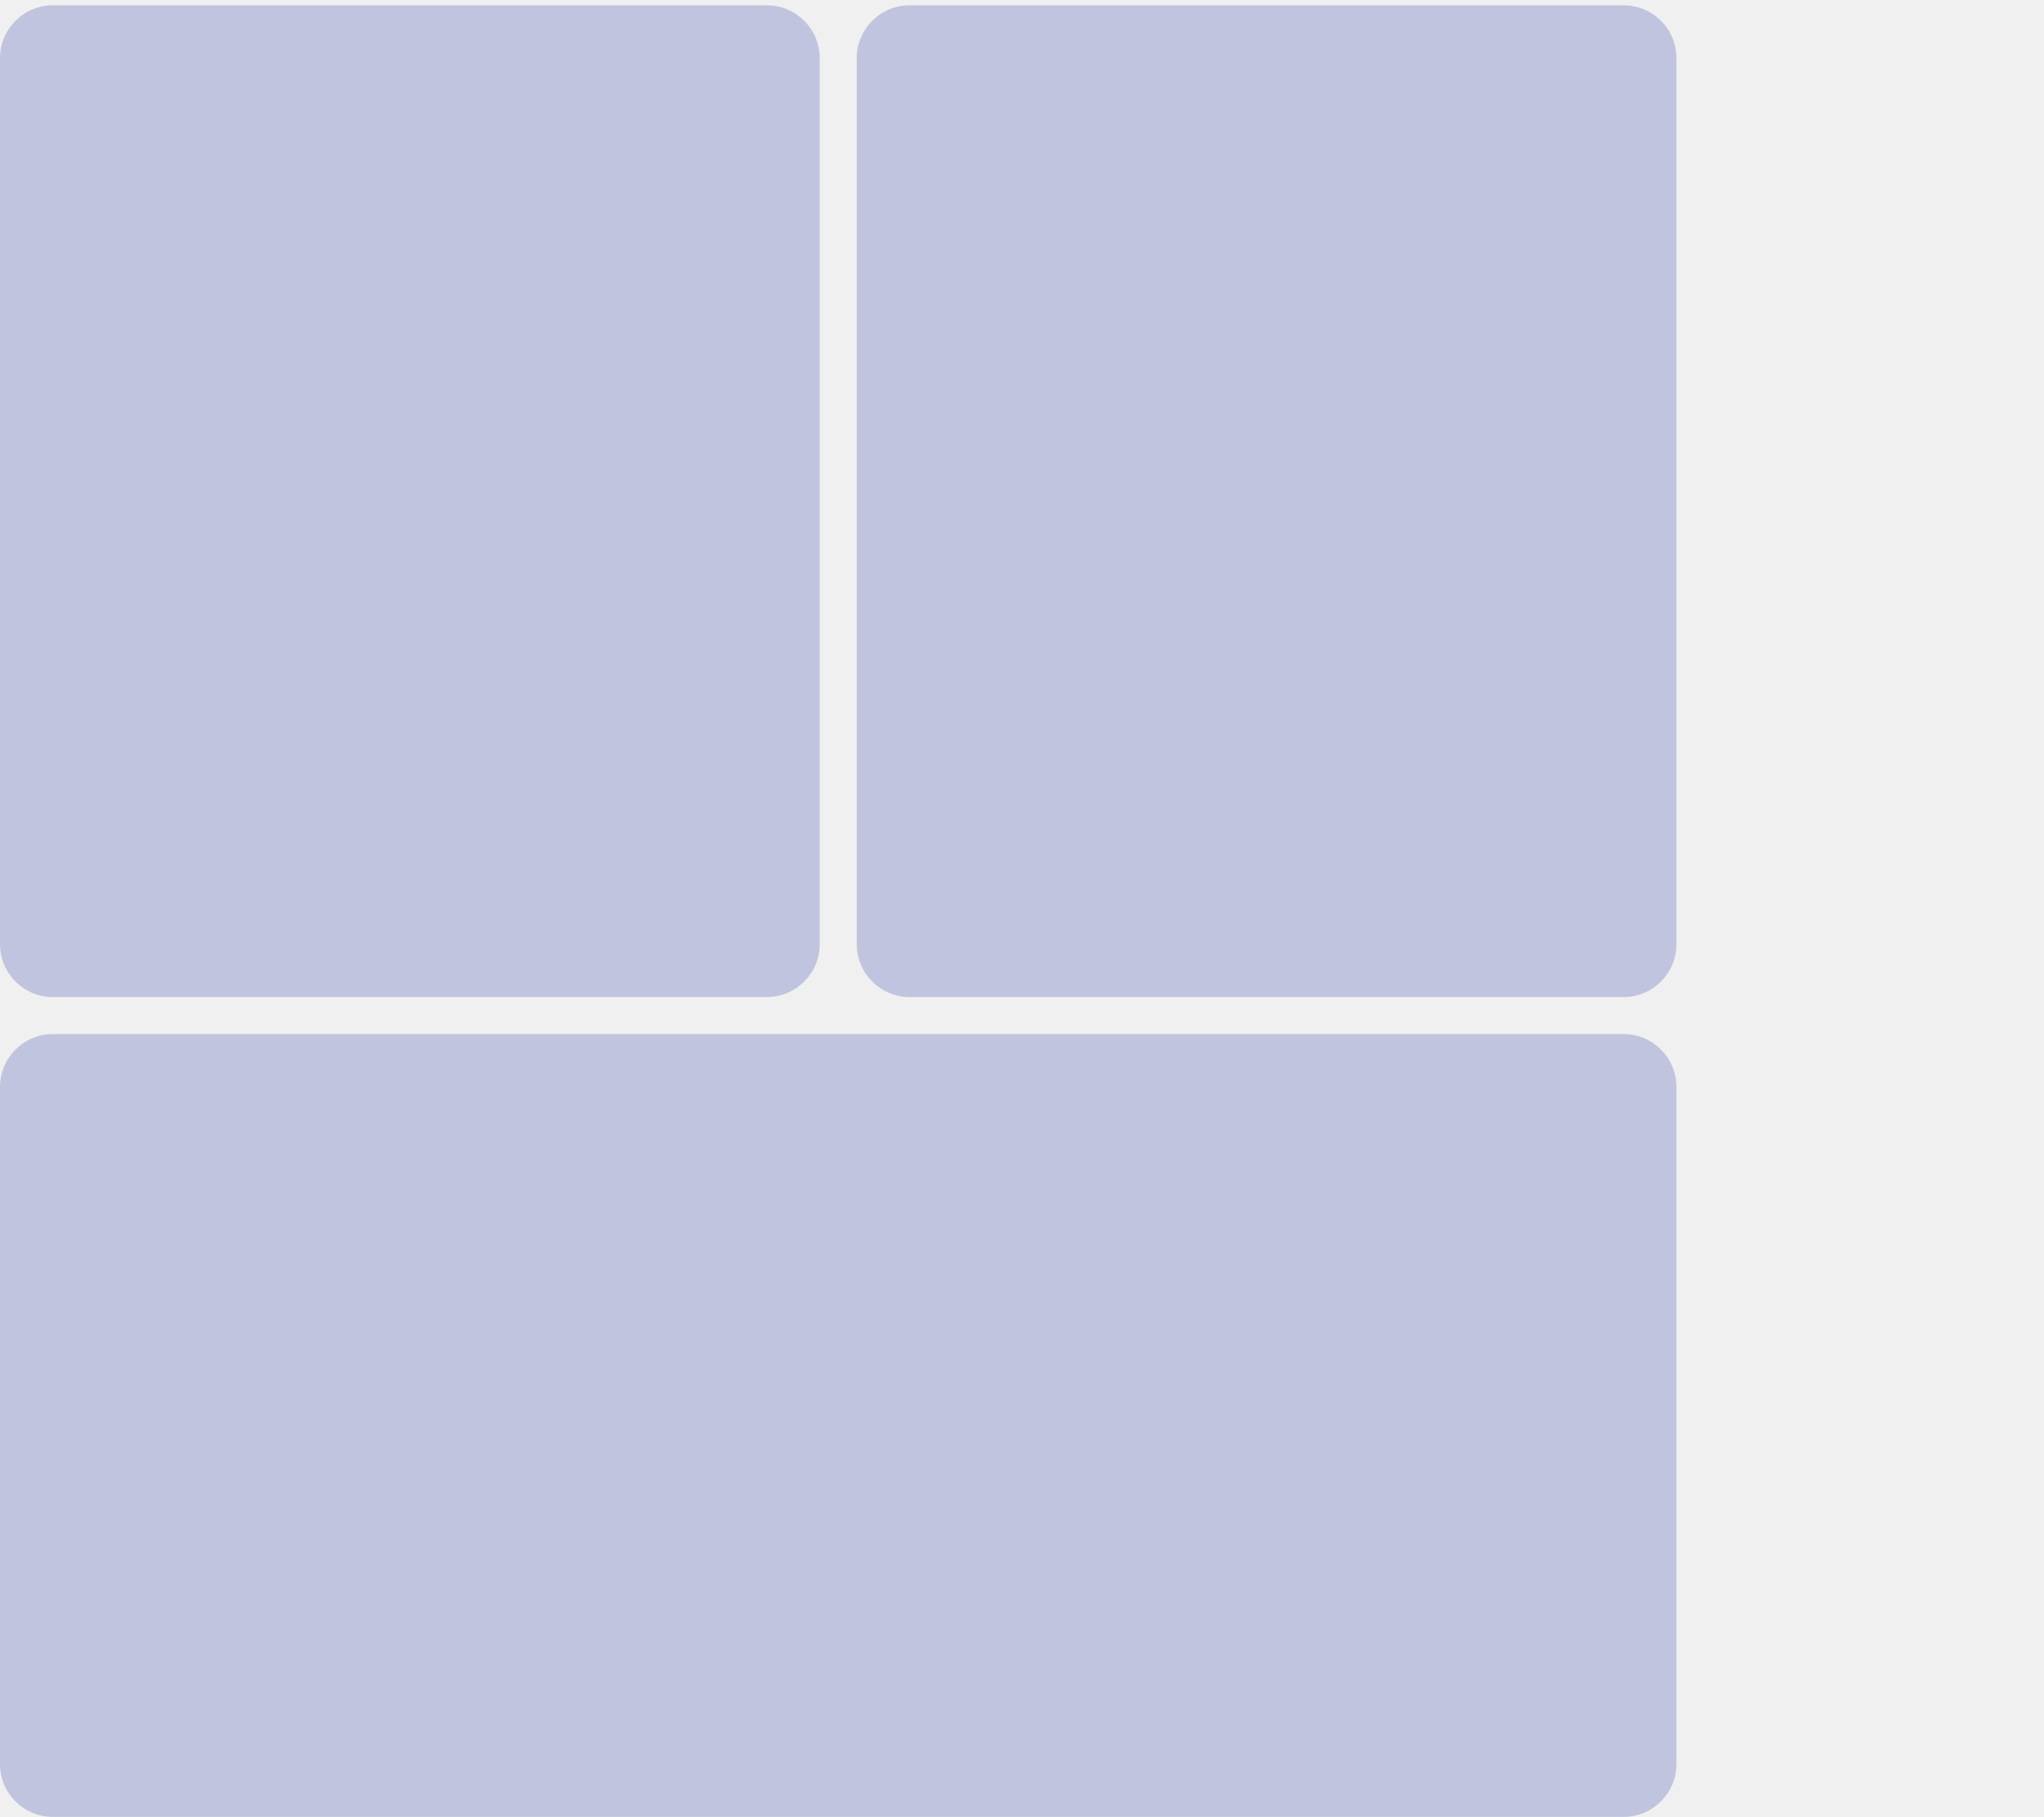
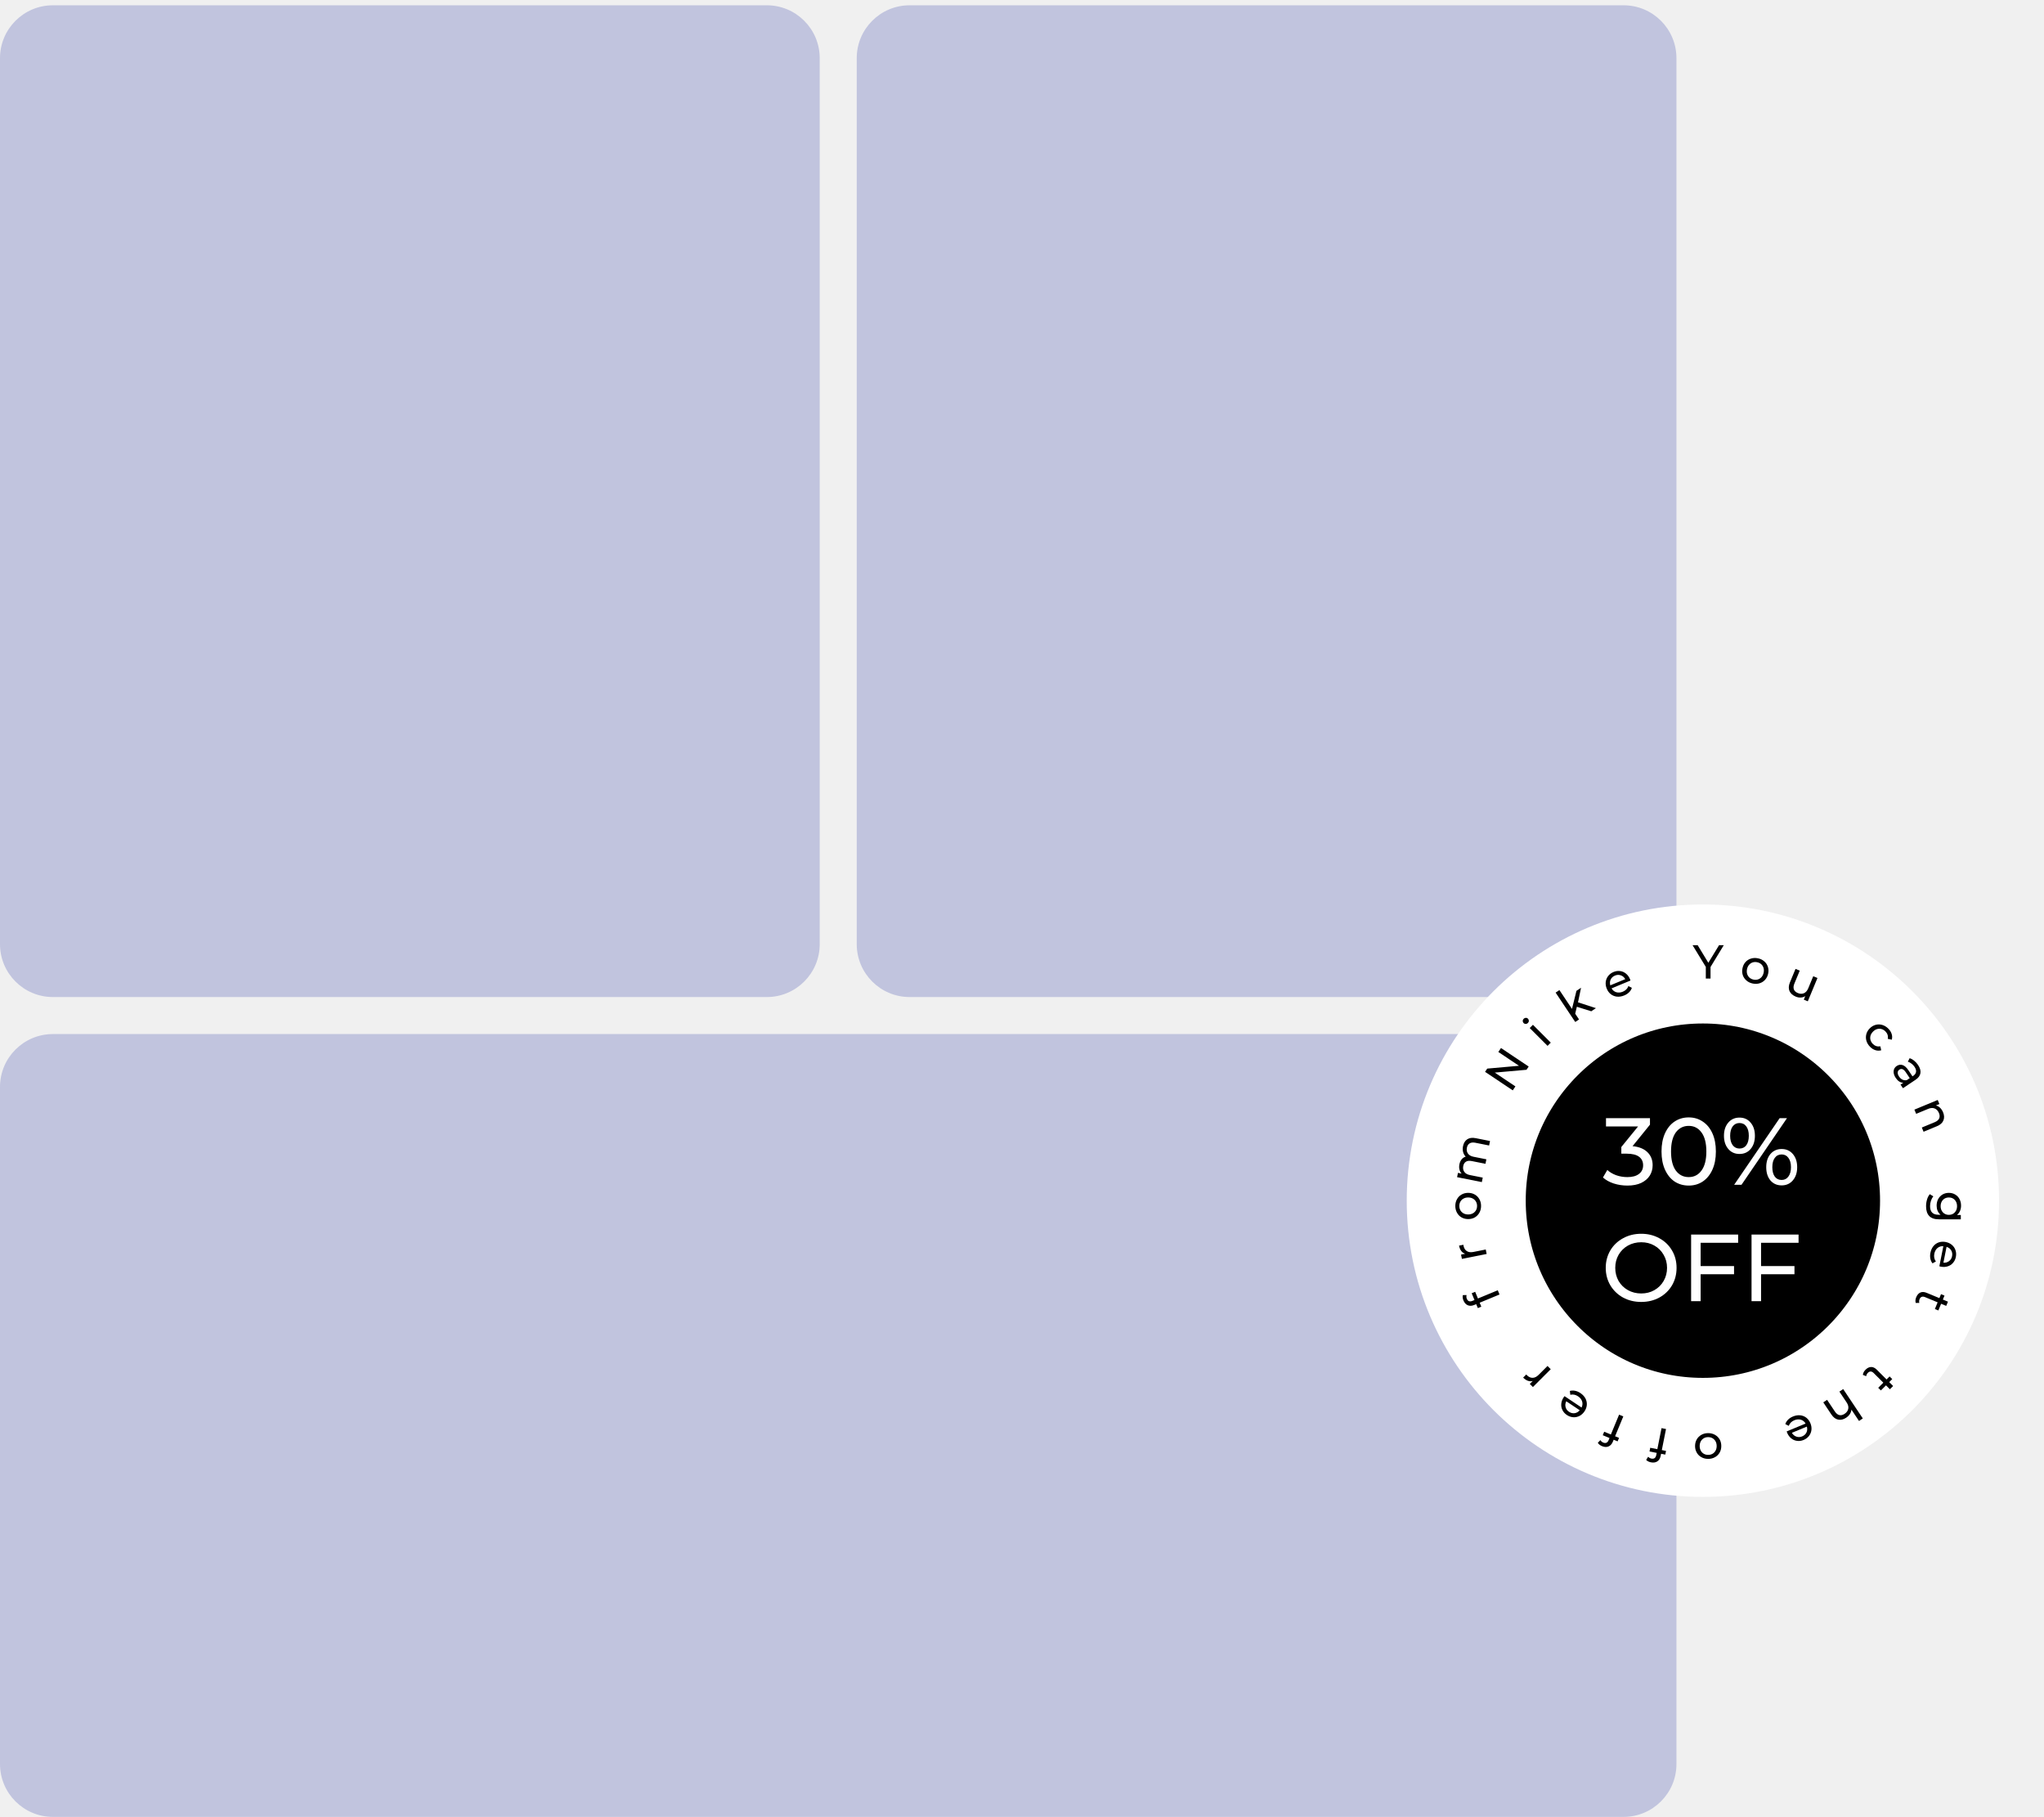
<svg xmlns="http://www.w3.org/2000/svg" width="773" height="687" viewBox="0 0 773 687" fill="none">
  <g clip-path="url(#clip0_154_52)">
    <rect x="324" y="2" width="310" height="375" rx="20" fill="#C1C4DE" />
  </g>
  <g clip-path="url(#clip1_154_52)">
    <rect y="391" width="634" height="296" rx="20" fill="#C1C4DE" />
  </g>
  <g clip-path="url(#clip2_154_52)">
    <rect y="2" width="310" height="375" rx="20" fill="#C1C4DE" />
+   </g>
+   <g clip-path="url(#clip3_154_52)">
+     <circle cx="644" cy="454" r="89.5" fill="black" stroke="white" stroke-width="45" />
+     <path d="M617.399 433.384C619.871 433.624 621.755 434.392 623.051 435.688C624.347 436.96 624.995 438.592 624.995 440.584C624.995 442.024 624.635 443.332 623.915 444.508C623.195 445.66 622.115 446.584 620.675 447.28C619.259 447.952 617.519 448.288 615.455 448.288C613.655 448.288 611.927 448.024 610.271 447.496C608.615 446.944 607.259 446.188 606.203 445.228L607.859 442.384C608.723 443.2 609.827 443.86 611.171 444.364C612.515 444.844 613.943 445.084 615.455 445.084C617.327 445.084 618.779 444.688 619.811 443.896C620.867 443.104 621.395 442.012 621.395 440.62C621.395 439.228 620.879 438.148 619.847 437.38C618.815 436.612 617.255 436.228 615.167 436.228H613.151V433.708L619.487 425.932H607.355V422.8H623.987V425.248L617.399 433.384ZM638.649 448.288C636.657 448.288 634.881 447.784 633.321 446.776C631.785 445.744 630.573 444.256 629.685 442.312C628.797 440.368 628.353 438.064 628.353 435.4C628.353 432.736 628.797 430.432 629.685 428.488C630.573 426.544 631.785 425.068 633.321 424.06C634.881 423.028 636.657 422.512 638.649 422.512C640.617 422.512 642.369 423.028 643.905 424.06C645.465 425.068 646.689 426.544 647.577 428.488C648.465 430.432 648.909 432.736 648.909 435.4C648.909 438.064 648.465 440.368 647.577 442.312C646.689 444.256 645.465 445.744 643.905 446.776C642.369 447.784 640.617 448.288 638.649 448.288ZM638.649 445.084C640.665 445.084 642.273 444.256 643.473 442.6C644.697 440.944 645.309 438.544 645.309 435.4C645.309 432.256 644.697 429.856 643.473 428.2C642.273 426.544 640.665 425.716 638.649 425.716C636.609 425.716 634.977 426.544 633.753 428.2C632.553 429.856 631.953 432.256 631.953 435.4C631.953 438.544 632.553 440.944 633.753 442.6C634.977 444.256 636.609 445.084 638.649 445.084ZM657.837 436.336C656.085 436.336 654.669 435.7 653.589 434.428C652.509 433.156 651.969 431.5 651.969 429.46C651.969 427.42 652.509 425.764 653.589 424.492C654.669 423.22 656.085 422.584 657.837 422.584C659.589 422.584 660.993 423.22 662.049 424.492C663.129 425.74 663.669 427.396 663.669 429.46C663.669 431.524 663.129 433.192 662.049 434.464C660.993 435.712 659.589 436.336 657.837 436.336ZM673.029 422.8H675.801L658.593 448H655.821L673.029 422.8ZM657.837 434.284C658.941 434.284 659.805 433.864 660.429 433.024C661.053 432.16 661.365 430.972 661.365 429.46C661.365 427.948 661.053 426.772 660.429 425.932C659.805 425.068 658.941 424.636 657.837 424.636C656.757 424.636 655.893 425.068 655.245 425.932C654.621 426.796 654.309 427.972 654.309 429.46C654.309 430.948 654.621 432.124 655.245 432.988C655.893 433.852 656.757 434.284 657.837 434.284ZM673.785 448.216C672.033 448.216 670.617 447.592 669.537 446.344C668.481 445.072 667.953 443.404 667.953 441.34C667.953 439.276 668.481 437.62 669.537 436.372C670.617 435.1 672.033 434.464 673.785 434.464C675.537 434.464 676.953 435.1 678.033 436.372C679.113 437.644 679.653 439.3 679.653 441.34C679.653 443.38 679.113 445.036 678.033 446.308C676.953 447.58 675.537 448.216 673.785 448.216ZM673.785 446.164C674.865 446.164 675.717 445.732 676.341 444.868C676.989 444.004 677.313 442.828 677.313 441.34C677.313 439.852 676.989 438.676 676.341 437.812C675.717 436.948 674.865 436.516 673.785 436.516C672.681 436.516 671.817 436.948 671.193 437.812C670.569 438.652 670.257 439.828 670.257 441.34C670.257 442.852 670.569 444.04 671.193 444.904C671.817 445.744 672.681 446.164 673.785 446.164ZM620.687 492.288C618.143 492.288 615.851 491.736 613.811 490.632C611.771 489.504 610.163 487.956 608.987 485.988C607.835 484.02 607.259 481.824 607.259 479.4C607.259 476.976 607.835 474.78 608.987 472.812C610.163 470.844 611.771 469.308 613.811 468.204C615.851 467.076 618.143 466.512 620.687 466.512C623.207 466.512 625.487 467.076 627.527 468.204C629.567 469.308 631.163 470.844 632.315 472.812C633.467 474.756 634.043 476.952 634.043 479.4C634.043 481.848 633.467 484.056 632.315 486.024C631.163 487.968 629.567 489.504 627.527 490.632C625.487 491.736 623.207 492.288 620.687 492.288ZM620.687 489.084C622.535 489.084 624.191 488.664 625.655 487.824C627.143 486.984 628.307 485.832 629.147 484.368C630.011 482.88 630.443 481.224 630.443 479.4C630.443 477.576 630.011 475.932 629.147 474.468C628.307 472.98 627.143 471.816 625.655 470.976C624.191 470.136 622.535 469.716 620.687 469.716C618.839 469.716 617.159 470.136 615.647 470.976C614.159 471.816 612.983 472.98 612.119 474.468C611.279 475.932 610.859 477.576 610.859 479.4C610.859 481.224 611.279 482.88 612.119 484.368C612.983 485.832 614.159 486.984 615.647 487.824C617.159 488.664 618.839 489.084 620.687 489.084ZM643.146 469.932V478.716H655.782V481.812H643.146V492H639.546V466.8H657.33V469.932H643.146ZM665.997 469.932V478.716H678.633V481.812H665.997V492H662.397V466.8H680.181V469.932H665.997Z" fill="white" />
+     <path d="M646.887 365.644V370H645.105V365.608L640.101 357.4H642.027L646.059 364.042L650.109 357.4H651.891L646.887 365.644Z" fill="black" />
+     <path d="M662.889 371.898C661.959 371.713 661.165 371.341 660.505 370.781C659.846 370.222 659.375 369.541 659.095 368.739C658.828 367.927 658.786 367.062 658.968 366.144C659.151 365.226 659.52 364.449 660.074 363.813C660.643 363.168 661.338 362.719 662.159 362.466C662.983 362.202 663.859 362.162 664.789 362.347C665.719 362.532 666.508 362.903 667.155 363.46C667.817 364.008 668.282 364.687 668.548 365.499C668.829 366.301 668.878 367.161 668.696 368.079C668.513 368.997 668.137 369.779 667.569 370.424C667.014 371.06 666.325 371.511 665.501 371.775C664.69 372.042 663.819 372.083 662.889 371.898ZM663.184 370.415C663.784 370.534 664.347 370.505 664.871 370.328C665.41 370.142 665.864 369.828 666.233 369.388C666.604 368.936 666.855 368.386 666.983 367.739C667.112 367.091 667.09 366.494 666.918 365.945C666.748 365.385 666.448 364.922 666.02 364.555C665.603 364.191 665.094 363.949 664.494 363.83C663.894 363.71 663.325 363.738 662.789 363.913C662.264 364.09 661.811 364.403 661.427 364.853C661.058 365.294 660.81 365.838 660.681 366.485C660.552 367.132 660.573 367.736 660.743 368.296C660.927 368.846 661.226 369.31 661.641 369.686C662.069 370.052 662.584 370.295 663.184 370.415Z" fill="black" />
+     <path d="M687.327 369.799L683.676 378.612L682.163 377.986L682.714 376.655C682.204 376.977 681.63 377.155 680.992 377.189C680.37 377.217 679.749 377.103 679.128 376.845C677.953 376.359 677.16 375.654 676.75 374.731C676.345 373.796 676.404 372.697 676.928 371.433L679.028 366.361L680.625 367.023L678.6 371.912C678.246 372.765 678.183 373.499 678.409 374.112C678.64 374.715 679.138 375.174 679.903 375.491C680.746 375.84 681.517 375.861 682.216 375.553C682.915 375.245 683.457 374.625 683.843 373.694L685.73 369.137L687.327 369.799Z" fill="black" />
+     <path d="M707.238 395.833C706.551 395.146 706.084 394.382 705.838 393.542C705.601 392.71 705.588 391.883 705.8 391.06C706.021 390.228 706.462 389.482 707.124 388.82C707.786 388.158 708.528 387.721 709.351 387.509C710.183 387.288 711.01 387.301 711.833 387.547C712.673 387.793 713.437 388.26 714.124 388.947C714.735 389.558 715.155 390.224 715.384 390.945C715.622 391.675 715.639 392.405 715.435 393.135L713.908 392.804C714.018 392.269 713.997 391.764 713.844 391.289C713.691 390.814 713.424 390.385 713.042 390.004C712.601 389.562 712.105 389.261 711.553 389.1C711.01 388.947 710.454 388.951 709.886 389.113C709.334 389.274 708.825 389.588 708.358 390.054C707.883 390.53 707.561 391.047 707.391 391.607C707.238 392.167 707.238 392.719 707.391 393.262C707.552 393.813 707.854 394.31 708.295 394.751C708.677 395.133 709.105 395.4 709.58 395.553C710.056 395.706 710.56 395.727 711.095 395.617L711.439 397.131C710.709 397.335 709.975 397.322 709.237 397.093C708.515 396.864 707.849 396.444 707.238 395.833Z" fill="black" />
+     <path d="M725.394 402.722C726.128 403.82 726.418 404.838 726.266 405.776C726.121 406.725 725.514 407.556 724.447 408.27L719.657 411.47L718.747 410.108L719.795 409.408C719.266 409.415 718.751 409.261 718.252 408.945C717.769 408.633 717.324 408.172 716.917 407.563C716.324 406.675 716.062 405.819 716.131 404.993C716.207 404.178 716.594 403.537 717.292 403.07C717.991 402.603 718.719 402.484 719.478 402.713C720.247 402.935 721.002 403.6 721.742 404.708L723.262 406.983L723.546 406.793C724.165 406.379 724.519 405.883 724.608 405.304C724.697 404.725 724.509 404.086 724.042 403.387C723.729 402.919 723.342 402.513 722.883 402.171C722.433 401.822 721.975 401.579 721.509 401.443L722.186 400.124C722.789 400.314 723.365 400.636 723.915 401.091C724.474 401.54 724.968 402.083 725.394 402.722ZM718.185 407.063C718.552 407.612 718.988 408.006 719.494 408.245C720.01 408.477 720.553 408.533 721.122 408.413L722.229 407.673L720.749 405.458C719.936 404.24 719.12 403.905 718.302 404.452C717.903 404.719 717.692 405.083 717.669 405.546C717.646 406.008 717.818 406.514 718.185 407.063Z" fill="black" />
+     <path d="M734.836 420.593C735.299 421.713 735.34 422.735 734.957 423.66C734.589 424.591 733.779 425.317 732.526 425.836L727.454 427.937L726.793 426.34L731.682 424.315C732.536 423.961 733.094 423.49 733.356 422.901C733.619 422.311 733.591 421.634 733.275 420.869C732.916 420.004 732.379 419.428 731.662 419.141C730.957 418.848 730.133 418.897 729.191 419.288L724.651 421.168L723.989 419.572L732.803 415.921L733.437 417.451L732.106 418.002C732.694 418.135 733.223 418.423 733.691 418.865C734.165 419.318 734.546 419.894 734.836 420.593Z" fill="black" />
+     <path d="M741.54 461.05H733.296C731.628 461.05 730.398 460.636 729.606 459.808C728.802 458.98 728.4 457.744 728.4 456.1C728.4 455.2 728.526 454.342 728.778 453.526C729.018 452.71 729.366 452.05 729.822 451.546L731.154 452.374C730.77 452.818 730.47 453.364 730.254 454.012C730.026 454.672 729.912 455.35 729.912 456.046C729.912 457.162 730.176 457.984 730.704 458.512C731.232 459.052 732.036 459.322 733.116 459.322H733.872C733.38 458.914 733.008 458.41 732.756 457.81C732.516 457.222 732.396 456.58 732.396 455.884C732.396 454.972 732.588 454.144 732.972 453.4C733.368 452.668 733.914 452.092 734.61 451.672C735.318 451.252 736.122 451.042 737.022 451.042C737.922 451.042 738.72 451.252 739.416 451.672C740.124 452.092 740.67 452.668 741.054 453.4C741.438 454.144 741.63 454.972 741.63 455.884C741.63 456.604 741.498 457.27 741.234 457.882C740.97 458.506 740.58 459.016 740.064 459.412H741.54V461.05ZM733.908 456.082C733.908 456.706 734.04 457.264 734.304 457.756C734.568 458.26 734.934 458.65 735.402 458.926C735.882 459.214 736.422 459.358 737.022 459.358C737.946 459.358 738.69 459.052 739.254 458.44C739.83 457.828 740.118 457.042 740.118 456.082C740.118 455.11 739.83 454.318 739.254 453.706C738.69 453.094 737.946 452.788 737.022 452.788C736.422 452.788 735.882 452.926 735.402 453.202C734.934 453.49 734.568 453.88 734.304 454.372C734.04 454.876 733.908 455.446 733.908 456.082Z" fill="black" />
+     <path d="M733.927 478.938C733.797 478.912 733.629 478.866 733.422 478.801L734.932 471.209C734.087 471.152 733.351 471.378 732.723 471.89C732.104 472.415 731.704 473.137 731.521 474.055C731.299 475.173 731.496 476.148 732.114 476.981L730.833 477.699C730.423 477.177 730.152 476.572 730.019 475.885C729.884 475.21 729.894 474.484 730.049 473.707C730.245 472.718 730.62 471.881 731.172 471.196C731.736 470.513 732.425 470.032 733.239 469.753C734.051 469.487 734.916 469.444 735.834 469.627C736.74 469.807 737.518 470.17 738.168 470.715C738.816 471.272 739.27 471.944 739.53 472.73C739.799 473.53 739.844 474.377 739.666 475.271C739.488 476.166 739.124 476.919 738.574 477.532C738.034 478.158 737.36 478.593 736.553 478.836C735.744 479.091 734.868 479.125 733.927 478.938ZM738.236 474.987C738.398 474.175 738.287 473.443 737.902 472.791C737.516 472.152 736.932 471.705 736.15 471.452L734.956 477.454C735.763 477.517 736.469 477.321 737.073 476.866C737.687 476.425 738.075 475.799 738.236 474.987Z" fill="black" />
+     <path d="M724.497 492.671C724.393 492.356 724.358 492.003 724.389 491.614C724.432 491.229 724.529 490.853 724.68 490.488C725.048 489.601 725.571 489.012 726.25 488.722C726.928 488.431 727.711 488.47 728.598 488.837L733.437 490.842L734.057 489.345L735.371 489.889L734.751 491.386L736.68 492.185L736.019 493.781L734.09 492.982L733.043 495.51L731.729 494.966L732.776 492.438L728.003 490.461C727.527 490.264 727.113 490.229 726.761 490.356C726.405 490.494 726.135 490.785 725.952 491.228C725.749 491.716 725.716 492.189 725.851 492.648L724.497 492.671Z" fill="black" />
+     <path d="M704.498 519.867C704.524 519.536 704.625 519.196 704.804 518.849C704.99 518.509 705.224 518.199 705.504 517.919C706.183 517.241 706.891 516.897 707.629 516.888C708.367 516.88 709.076 517.215 709.755 517.894L713.459 521.598L714.604 520.452L715.61 521.458L714.464 522.603L715.941 524.08L714.719 525.302L713.242 523.825L711.308 525.76L710.302 524.754L712.237 522.82L708.584 519.167C708.219 518.802 707.85 518.611 707.477 518.594C707.095 518.586 706.734 518.751 706.395 519.09C706.021 519.464 705.809 519.888 705.758 520.363L704.498 519.867Z" fill="black" />
+     <path d="M698.172 536.07C697.164 536.744 696.169 536.983 695.187 536.787C694.202 536.609 693.332 535.955 692.579 534.828L689.529 530.263L690.966 529.303L693.906 533.703C694.419 534.472 694.99 534.927 695.619 535.069C696.249 535.212 696.907 535.053 697.596 534.593C698.374 534.073 698.834 533.434 698.977 532.675C699.126 531.926 698.917 531.127 698.35 530.279L695.62 526.193L697.057 525.233L704.477 536.338L703.04 537.298L700.17 533.003C700.124 533.582 699.932 534.136 699.593 534.666C699.244 535.202 698.77 535.67 698.172 536.07Z" fill="black" />
+     <path d="M675.857 541.737C675.806 541.615 675.751 541.45 675.69 541.241L682.841 538.279C682.42 537.545 681.822 537.058 681.048 536.82C680.268 536.598 679.445 536.666 678.58 537.024C677.527 537.461 676.826 538.167 676.477 539.142L675.168 538.477C675.375 537.846 675.727 537.284 676.224 536.792C676.711 536.305 677.32 535.91 678.052 535.607C678.983 535.221 679.887 535.067 680.764 535.146C681.645 535.235 682.428 535.541 683.111 536.063C683.784 536.59 684.3 537.285 684.658 538.15C685.011 539.004 685.142 539.852 685.05 540.696C684.947 541.544 684.64 542.294 684.131 542.947C683.616 543.615 682.937 544.124 682.094 544.473C681.252 544.822 680.423 544.938 679.608 544.82C678.787 544.719 678.051 544.4 677.4 543.865C676.739 543.333 676.224 542.624 675.857 541.737ZM681.536 543.126C682.301 542.809 682.848 542.31 683.176 541.628C683.493 540.951 683.54 540.217 683.316 539.427L677.662 541.769C678.058 542.475 678.614 542.953 679.328 543.203C680.035 543.468 680.771 543.442 681.536 543.126Z" fill="black" />
+     <path d="M645.989 541.892C646.937 541.892 647.789 542.102 648.545 542.522C649.301 542.942 649.895 543.518 650.327 544.25C650.747 544.994 650.957 545.834 650.957 546.77C650.957 547.706 650.747 548.54 650.327 549.272C649.895 550.016 649.301 550.592 648.545 551C647.789 551.42 646.937 551.63 645.989 551.63C645.041 551.63 644.195 551.42 643.451 551C642.695 550.592 642.107 550.016 641.687 549.272C641.255 548.54 641.039 547.706 641.039 546.77C641.039 545.834 641.255 544.994 641.687 544.25C642.107 543.518 642.695 542.942 643.451 542.522C644.195 542.102 645.041 541.892 645.989 541.892ZM645.989 543.404C645.377 543.404 644.831 543.542 644.351 543.818C643.859 544.106 643.475 544.502 643.199 545.006C642.923 545.522 642.785 546.11 642.785 546.77C642.785 547.43 642.923 548.012 643.199 548.516C643.475 549.032 643.859 549.428 644.351 549.704C644.831 549.98 645.377 550.118 645.989 550.118C646.601 550.118 647.153 549.98 647.645 549.704C648.125 549.428 648.509 549.032 648.797 548.516C649.073 548.012 649.211 547.43 649.211 546.77C649.211 546.11 649.073 545.522 648.797 545.006C648.509 544.502 648.125 544.106 647.645 543.818C647.153 543.542 646.601 543.404 645.989 543.404Z" fill="black" />
+     <path d="M624.525 551.518C625.537 551.719 626.152 551.273 626.37 550.178L626.531 549.366L623.812 548.825L624.09 547.431L626.773 547.964L628.357 540.002L630.052 540.34L628.468 548.302L630.057 548.618L629.78 550.012L628.191 549.696L628.026 550.526C627.841 551.456 627.424 552.138 626.775 552.571C626.126 553.005 625.313 553.125 624.336 552.93C623.959 552.855 623.615 552.738 623.305 552.578C622.994 552.419 622.738 552.227 622.538 552.004L623.306 550.817C623.636 551.188 624.042 551.422 624.525 551.518Z" fill="black" />
+     <path d="M606.301 545.461C607.254 545.856 607.944 545.538 608.372 544.507L608.688 543.742L606.127 542.681L606.672 541.367L609.199 542.414L612.306 534.914L613.902 535.576L610.796 543.076L612.292 543.696L611.748 545.009L610.252 544.389L609.928 545.171C609.565 546.047 609.023 546.634 608.302 546.933C607.581 547.232 606.76 547.19 605.84 546.809C605.485 546.662 605.171 546.48 604.897 546.263C604.623 546.046 604.41 545.808 604.257 545.55L605.242 544.536C605.493 544.964 605.846 545.273 606.301 545.461Z" fill="black" />
+     <path d="M591.357 528.327C591.431 528.217 591.537 528.079 591.677 527.913L598.113 532.213C598.49 531.455 598.562 530.688 598.33 529.912C598.081 529.14 597.568 528.493 596.789 527.973C595.842 527.34 594.865 527.149 593.86 527.401L593.686 525.943C594.326 525.764 594.988 525.745 595.673 525.885C596.349 526.019 597.016 526.306 597.674 526.746C598.513 527.306 599.143 527.973 599.564 528.745C599.98 529.528 600.16 530.348 600.106 531.207C600.042 532.059 599.75 532.874 599.23 533.652C598.716 534.42 598.083 535.001 597.331 535.393C596.568 535.778 595.774 535.94 594.949 535.879C594.107 535.822 593.307 535.54 592.549 535.033C591.79 534.526 591.234 533.902 590.878 533.159C590.506 532.42 590.362 531.631 590.446 530.792C590.52 529.947 590.824 529.125 591.357 528.327ZM593.359 533.821C594.047 534.281 594.766 534.458 595.515 534.352C596.254 534.24 596.89 533.871 597.423 533.246L592.334 529.846C591.968 530.568 591.879 531.295 592.068 532.027C592.24 532.763 592.67 533.361 593.359 533.821Z" fill="black" />
+     <path d="M579.672 522.162C579.069 522.341 578.459 522.324 577.839 522.111C577.22 521.899 576.613 521.496 576.019 520.902L577.203 519.719C577.262 519.795 577.351 519.893 577.47 520.011C578.132 520.673 578.853 520.996 579.634 520.979C580.397 520.962 581.144 520.588 581.874 519.859L585.234 516.498L586.456 517.72L579.71 524.466L578.539 523.295L579.672 522.162Z" fill="black" />
+     <path d="M554.72 491.089C555.115 492.042 555.828 492.306 556.859 491.878L557.624 491.562L556.563 489.001L557.877 488.456L558.924 490.984L566.424 487.878L567.085 489.474L559.585 492.581L560.205 494.077L558.891 494.622L558.271 493.125L557.49 493.449C556.614 493.811 555.815 493.843 555.094 493.545C554.373 493.246 553.822 492.636 553.44 491.716C553.293 491.361 553.2 491.011 553.16 490.663C553.12 490.316 553.138 489.997 553.212 489.707L554.626 489.686C554.5 490.167 554.531 490.634 554.72 491.089Z" fill="black" />
+     <path d="M554.114 474.077C553.514 473.89 553.015 473.537 552.618 473.016C552.221 472.496 551.94 471.823 551.776 471L553.418 470.673C553.425 470.77 553.445 470.9 553.478 471.065C553.661 471.983 554.081 472.652 554.74 473.071C555.384 473.482 556.212 473.586 557.224 473.385L561.885 472.458L562.222 474.152L552.866 476.014L552.542 474.389L554.114 474.077Z" fill="black" />
+     <path d="M560.108 455.989C560.108 456.937 559.898 457.789 559.478 458.545C559.058 459.301 558.482 459.895 557.75 460.327C557.006 460.747 556.166 460.957 555.23 460.957C554.294 460.957 553.46 460.747 552.728 460.327C551.984 459.895 551.408 459.301 551 458.545C550.58 457.789 550.37 456.937 550.37 455.989C550.37 455.041 550.58 454.195 551 453.451C551.408 452.695 551.984 452.107 552.728 451.687C553.46 451.255 554.294 451.039 555.23 451.039C556.166 451.039 557.006 451.255 557.75 451.687C558.482 452.107 559.058 452.695 559.478 453.451C559.898 454.195 560.108 455.041 560.108 455.989ZM558.596 455.989C558.596 455.377 558.458 454.831 558.182 454.351C557.894 453.859 557.498 453.475 556.994 453.199C556.478 452.923 555.89 452.785 555.23 452.785C554.57 452.785 553.988 452.923 553.484 453.199C552.968 453.475 552.572 453.859 552.296 454.351C552.02 454.831 551.882 455.377 551.882 455.989C551.882 456.601 552.02 457.153 552.296 457.645C552.572 458.125 552.968 458.509 553.484 458.797C553.988 459.073 554.57 459.211 555.23 459.211C555.89 459.211 556.478 459.073 556.994 458.797C557.498 458.509 557.894 458.125 558.182 457.645C558.458 457.153 558.596 456.601 558.596 455.989Z" fill="black" />
+     <path d="M553.286 433.39C553.52 432.213 554.046 431.351 554.864 430.805C555.685 430.246 556.766 430.1 558.108 430.367L563.493 431.438L563.156 433.133L557.965 432.1C557.059 431.92 556.334 431.996 555.791 432.329C555.25 432.649 554.902 433.198 554.748 433.975C554.577 434.834 554.712 435.57 555.152 436.184C555.581 436.795 556.296 437.201 557.297 437.4L562.116 438.358L561.779 440.053L556.589 439.021C555.682 438.84 554.958 438.917 554.414 439.249C553.873 439.57 553.526 440.118 553.371 440.895C553.2 441.754 553.335 442.491 553.776 443.104C554.205 443.716 554.92 444.121 555.92 444.32L560.74 445.279L560.402 446.974L551.046 445.112L551.369 443.488L552.763 443.766C552.349 443.328 552.073 442.809 551.936 442.206C551.787 441.602 551.783 440.946 551.923 440.24C552.068 439.51 552.344 438.892 552.751 438.386C553.157 437.879 553.674 437.529 554.299 437.336C553.828 436.875 553.502 436.302 553.32 435.618C553.14 434.921 553.129 434.179 553.286 433.39Z" fill="black" />
+     <path d="M567.642 396.275L578.118 403.275L577.298 404.502L565.286 405.568L573.098 410.788L572.098 412.285L561.622 405.285L562.442 404.058L574.454 402.992L566.642 397.772L567.642 396.275Z" fill="black" />
+     <path d="M578.508 388.719L579.73 387.497L586.475 394.242L585.253 395.464L578.508 388.719ZM577.82 386.809C577.583 387.047 577.307 387.17 576.993 387.178C576.688 387.178 576.425 387.068 576.204 386.848C575.983 386.627 575.873 386.364 575.873 386.058C575.873 385.736 575.992 385.456 576.229 385.218C576.467 384.981 576.738 384.862 577.044 384.862C577.349 384.845 577.612 384.947 577.833 385.167C578.062 385.397 578.177 385.672 578.177 385.995C578.177 386.3 578.058 386.572 577.82 386.809Z" fill="black" />
+     <path d="M596.335 380.676L595.709 383.302L597.159 385.472L595.722 386.432L588.302 375.327L589.739 374.367L594.499 381.491L596.184 374.65L597.92 373.49L596.773 378.998L603.549 381.202L601.783 382.382L596.335 380.676Z" fill="black" />
+     <path d="M616.446 370.263C616.496 370.385 616.552 370.55 616.612 370.759L609.461 373.721C609.883 374.455 610.48 374.942 611.254 375.18C612.035 375.402 612.857 375.334 613.722 374.976C614.775 374.539 615.476 373.833 615.826 372.858L617.134 373.523C616.928 374.154 616.576 374.716 616.078 375.208C615.592 375.695 614.983 376.09 614.251 376.393C613.32 376.779 612.416 376.933 611.539 376.854C610.657 376.765 609.875 376.459 609.191 375.937C608.518 375.41 608.003 374.715 607.645 373.85C607.291 372.996 607.16 372.148 607.253 371.304C607.356 370.456 607.662 369.706 608.171 369.053C608.687 368.385 609.366 367.876 610.208 367.527C611.051 367.178 611.88 367.062 612.694 367.18C613.516 367.281 614.252 367.6 614.902 368.135C615.564 368.667 616.078 369.376 616.446 370.263ZM610.766 368.874C610.001 369.191 609.455 369.69 609.126 370.372C608.809 371.049 608.763 371.783 608.986 372.573L614.64 370.231C614.244 369.525 613.689 369.047 612.975 368.797C612.267 368.532 611.531 368.558 610.766 368.874Z" fill="black" />
  </g>
  <clipPath id="clip0_154_52">
    <rect width="310" height="375" fill="white" transform="translate(324 2)" />
  </clipPath>
  <clipPath id="clip1_154_52">
    <rect width="634" height="296" fill="white" transform="translate(0 391)" />
  </clipPath>
  <clipPath id="clip2_154_52">
    <rect width="310" height="377" fill="white" />
  </clipPath>
  <clipPath id="clip3_154_52">
    <rect width="255.156" height="254" fill="white" transform="translate(517.844 329)" />
  </clipPath>
</svg>
